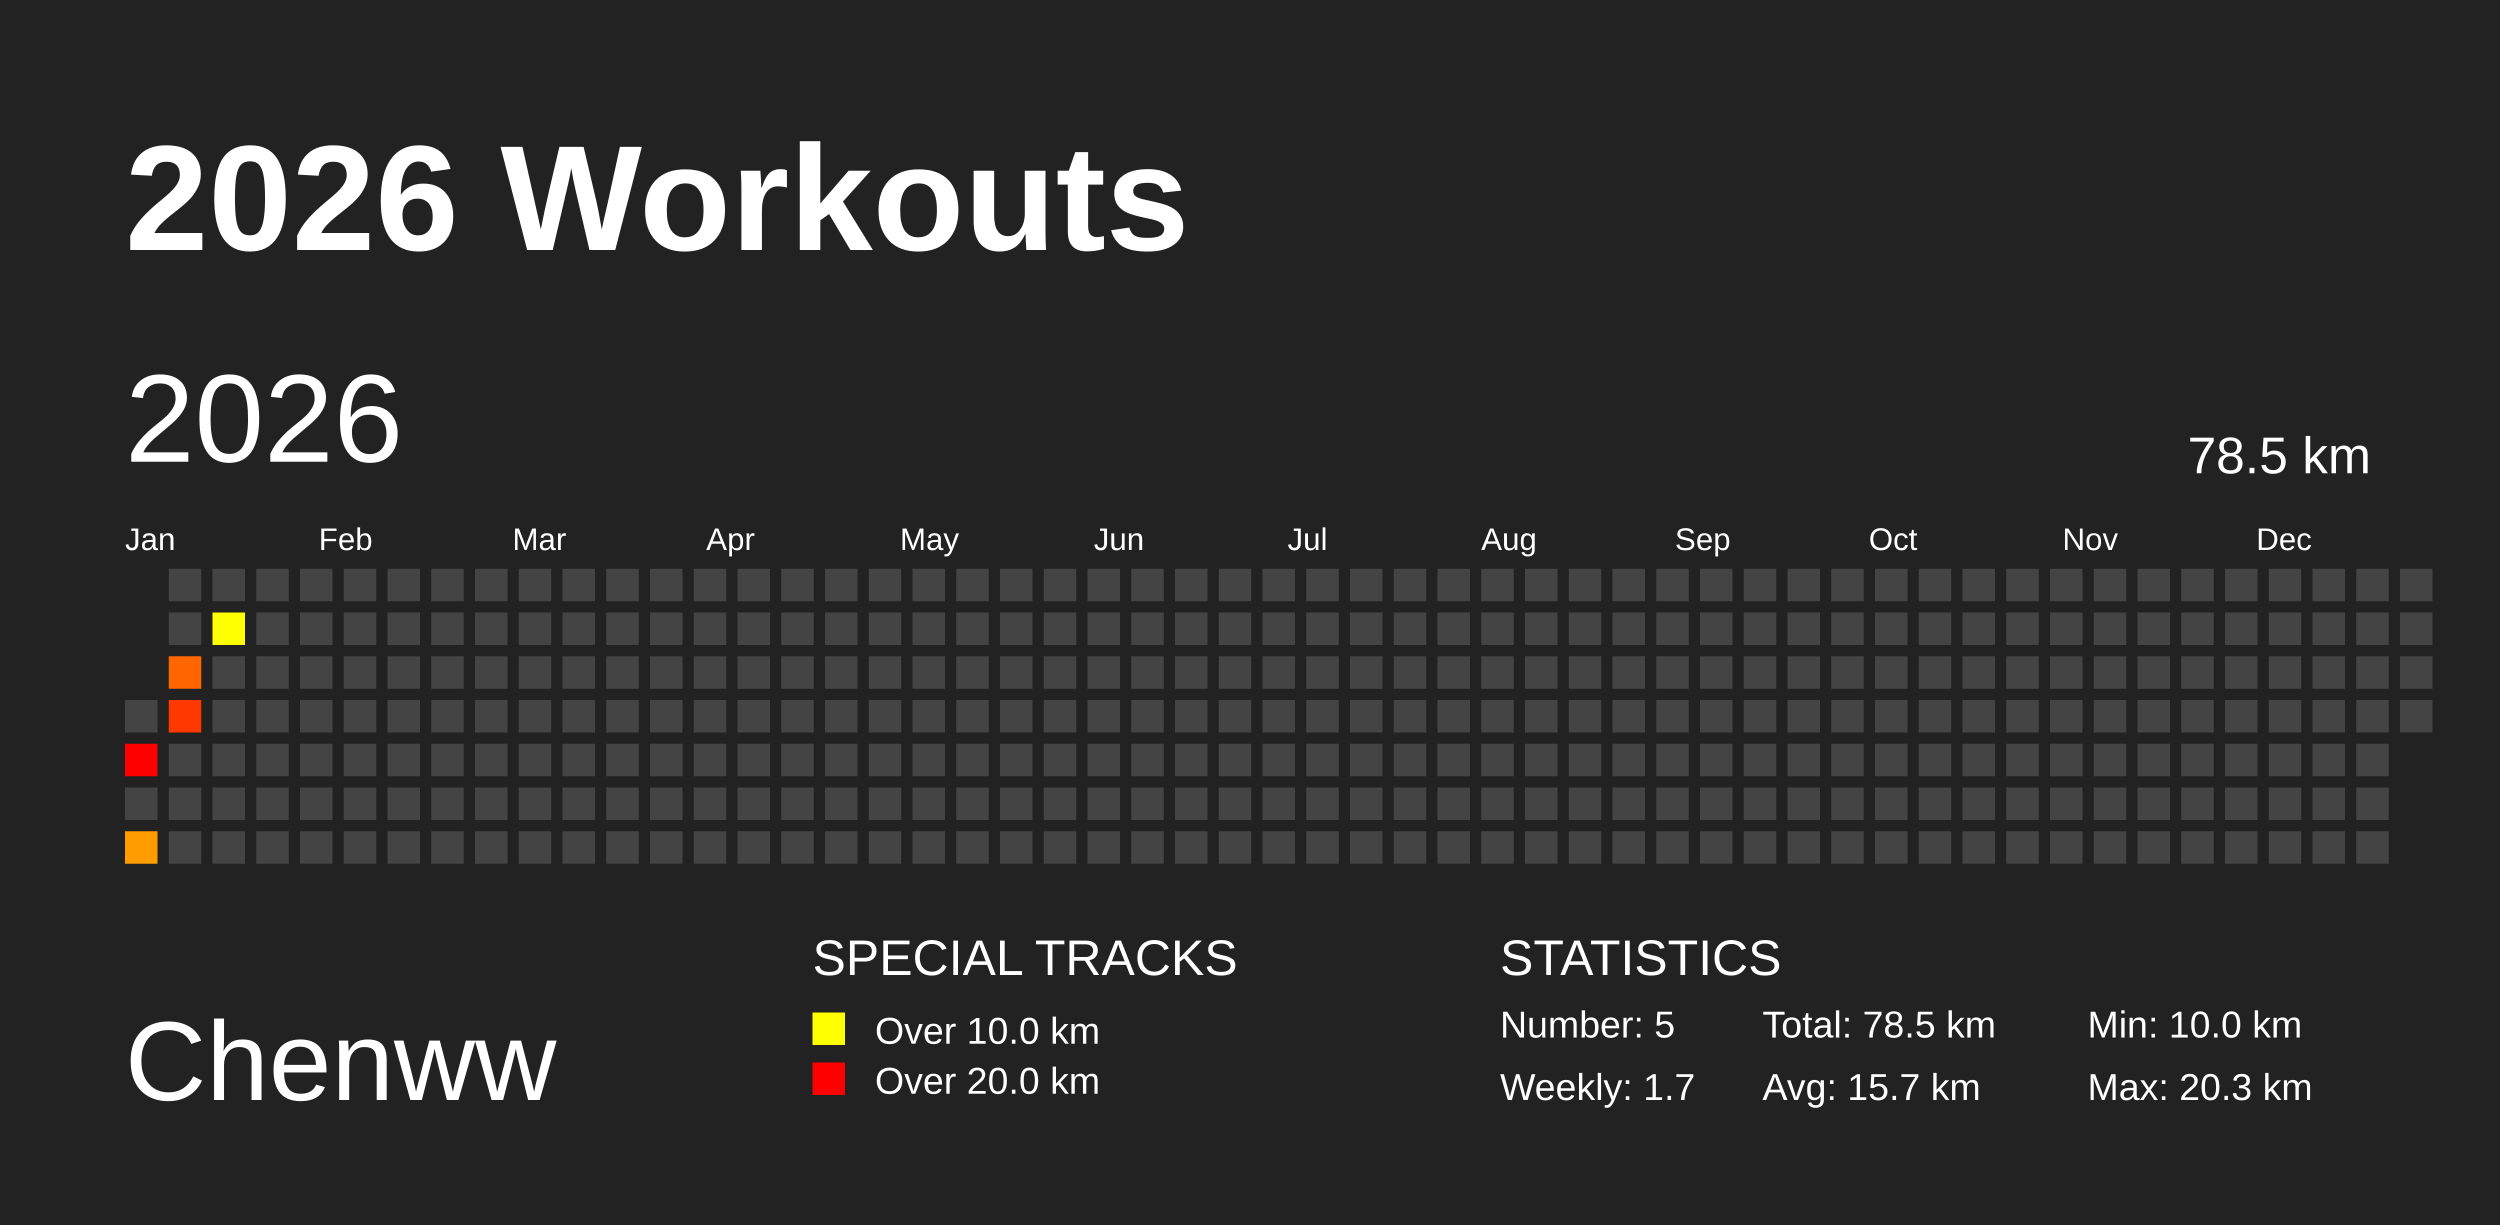
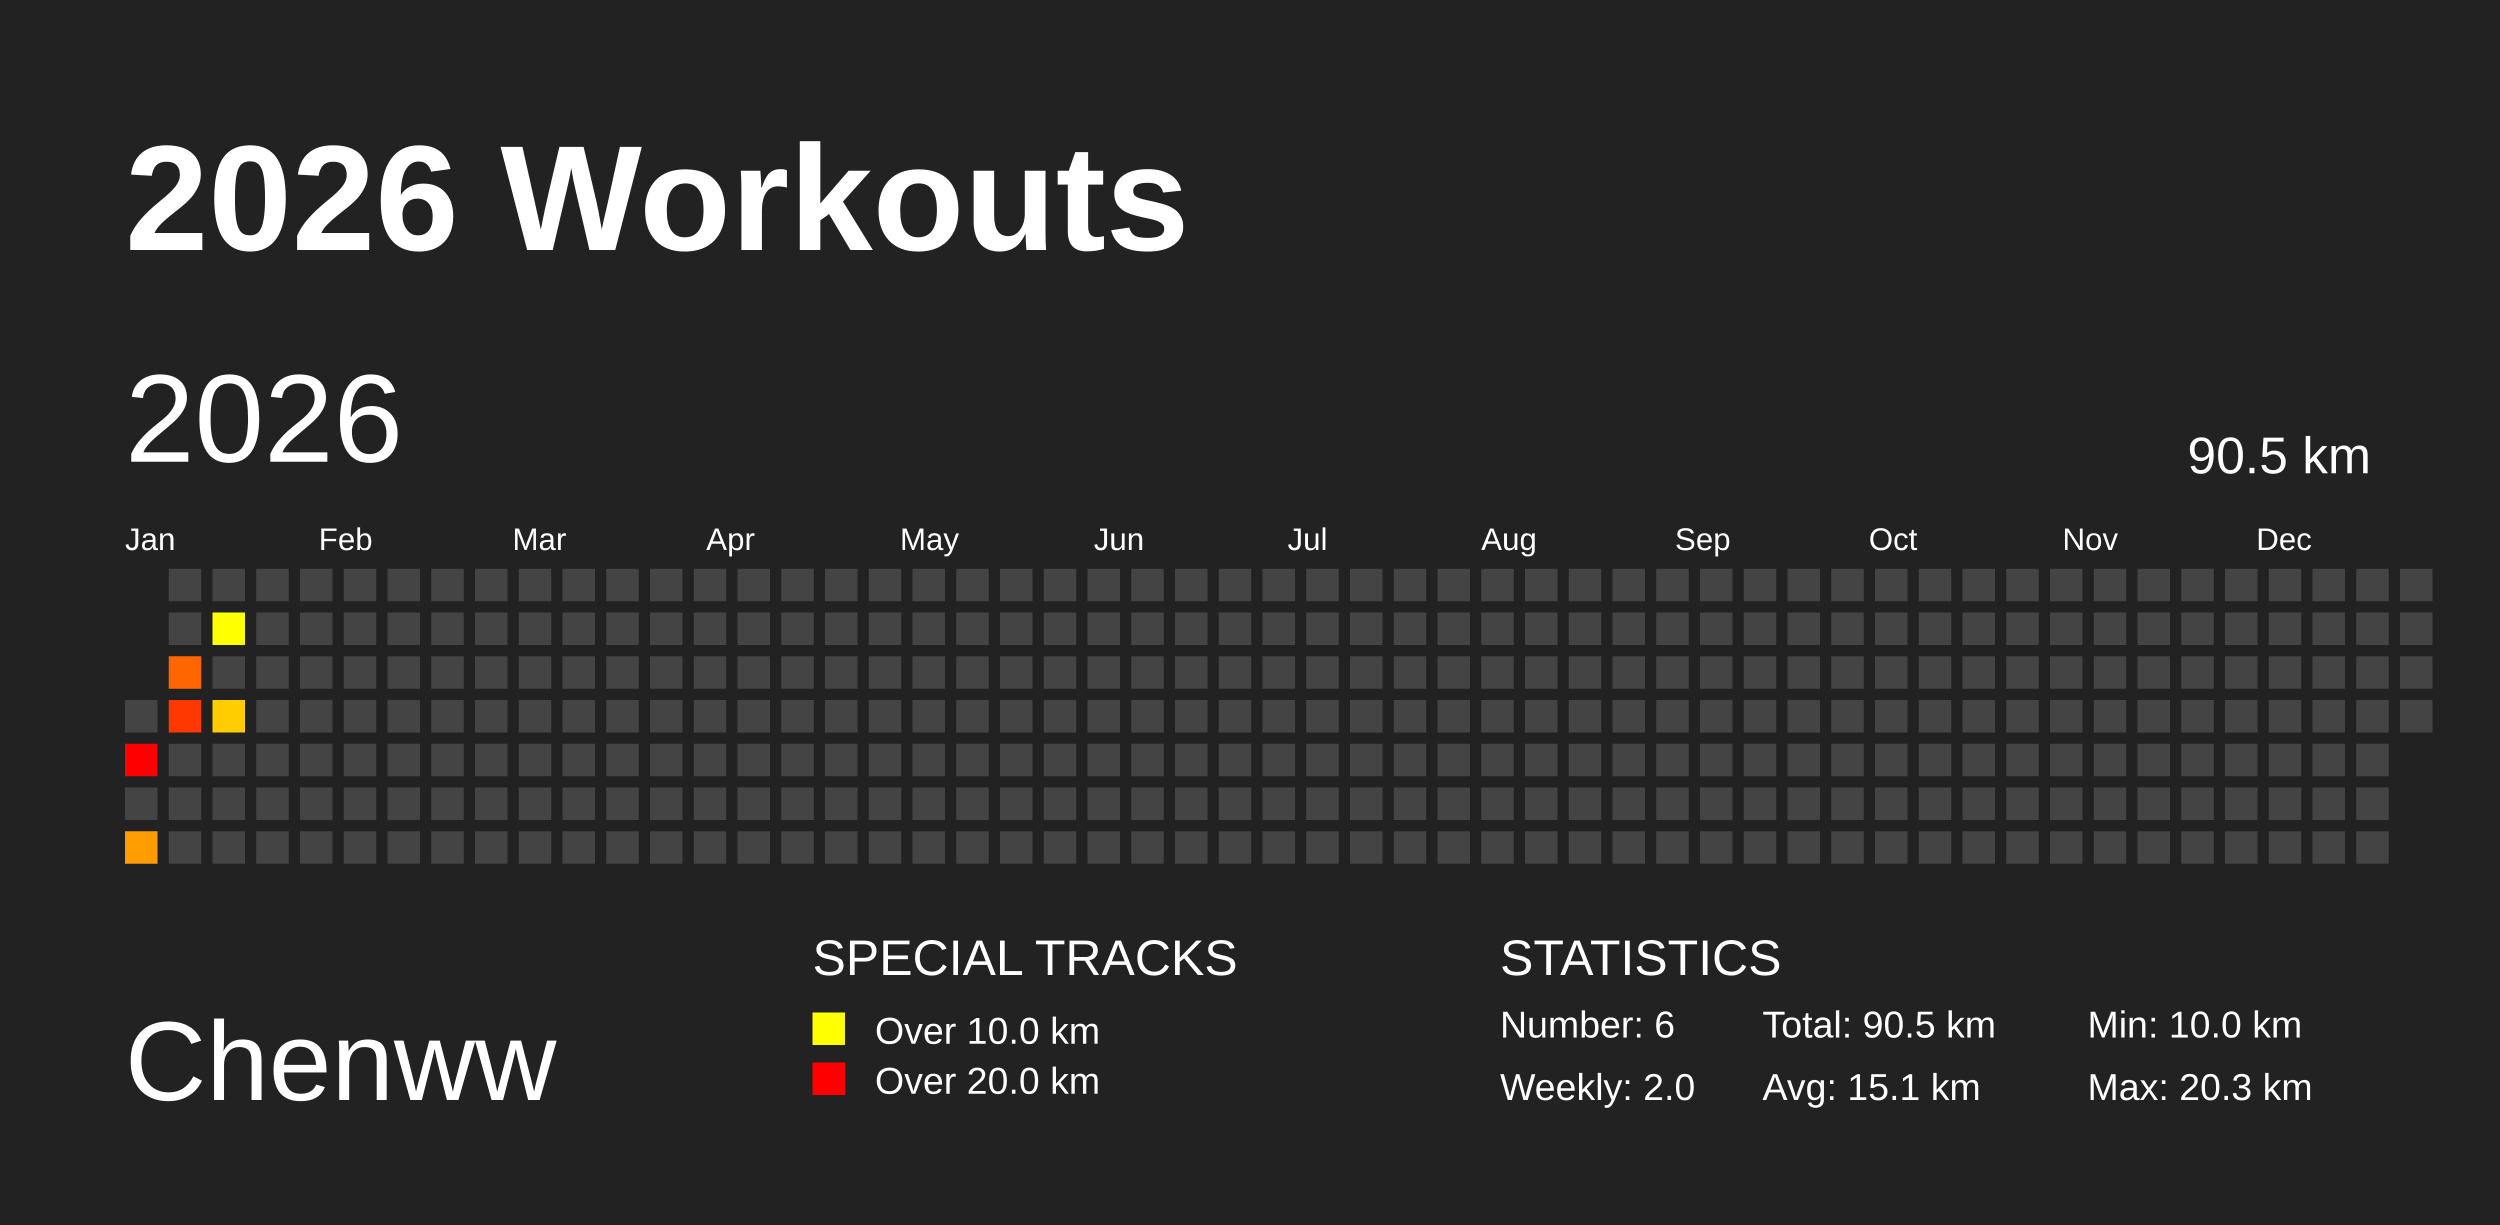
<svg xmlns="http://www.w3.org/2000/svg" baseProfile="full" height="98mm" version="1.1" viewBox="0,0,200,98" width="200mm">
  <defs />
  <rect fill="#222222" height="98" width="200" x="0" y="0" />
  <text fill="#FFFFFF" style="font-size:12px; font-family:Arial; font-weight:bold;" x="10" y="20">2026 Workouts</text>
  <text fill="#FFFFFF" style="font-size:9px; font-family:Arial" x="10" y="88">Chenww</text>
  <text fill="#FFFFFF" style="font-size:4px; font-family:Arial" x="65" y="78">SPECIAL TRACKS</text>
  <rect fill="yellow" height="2.6" width="2.6" x="65" y="81" />
  <text fill="#FFFFFF" style="font-size:3px; font-family:Arial" x="70" y="83.5">Over 10.0 km</text>
  <rect fill="red" height="2.6" width="2.6" x="65" y="85" />
  <text fill="#FFFFFF" style="font-size:3px; font-family:Arial" x="70" y="87.5">Over 20.0 km</text>
  <text fill="#FFFFFF" style="font-size:4px; font-family:Arial" x="120" y="78">STATISTICS</text>
-   <text fill="#FFFFFF" style="font-size:3px; font-family:Arial" x="120" y="83">Number: 5</text>
-   <text fill="#FFFFFF" style="font-size:3px; font-family:Arial" x="120" y="88">Weekly: 1.7</text>
-   <text fill="#FFFFFF" style="font-size:3px; font-family:Arial" x="141" y="83">Total: 78.5 km</text>
-   <text fill="#FFFFFF" style="font-size:3px; font-family:Arial" x="141" y="88">Avg: 15.7 km</text>
+   <text fill="#FFFFFF" style="font-size:3px; font-family:Arial" x="120" y="83">Number: 6</text>
+   <text fill="#FFFFFF" style="font-size:3px; font-family:Arial" x="120" y="88">Weekly: 2.0</text>
+   <text fill="#FFFFFF" style="font-size:3px; font-family:Arial" x="141" y="83">Total: 90.5 km</text>
+   <text fill="#FFFFFF" style="font-size:3px; font-family:Arial" x="141" y="88">Avg: 15.1 km</text>
  <text fill="#FFFFFF" style="font-size:3px; font-family:Arial" x="167" y="83">Min: 10.0 km</text>
  <text fill="#FFFFFF" style="font-size:3px; font-family:Arial" x="167" y="88">Max: 20.3 km</text>
  <text dominant-baseline="hanging" fill="#FFFFFF" style="font-size:10.0px; font-family:Arial;" x="10" y="30">2026</text>
-   <text dominant-baseline="hanging" fill="#FFFFFF" style="font-size:4.125px; font-family:Arial;" x="175" y="35">78.5 km</text>
+   <text dominant-baseline="hanging" fill="#FFFFFF" style="font-size:4.125px; font-family:Arial;" x="175" y="35">90.5 km</text>
  <text fill="#FFFFFF" style="font-size:2.5px; font-family:Arial" x="10.0" y="44">Jan</text>
  <text fill="#FFFFFF" style="font-size:2.5px; font-family:Arial" x="25.5" y="44">Feb</text>
  <text fill="#FFFFFF" style="font-size:2.5px; font-family:Arial" x="41.0" y="44">Mar</text>
  <text fill="#FFFFFF" style="font-size:2.5px; font-family:Arial" x="56.5" y="44">Apr</text>
  <text fill="#FFFFFF" style="font-size:2.5px; font-family:Arial" x="72.0" y="44">May</text>
  <text fill="#FFFFFF" style="font-size:2.5px; font-family:Arial" x="87.5" y="44">Jun</text>
  <text fill="#FFFFFF" style="font-size:2.5px; font-family:Arial" x="103.0" y="44">Jul</text>
  <text fill="#FFFFFF" style="font-size:2.5px; font-family:Arial" x="118.5" y="44">Aug</text>
  <text fill="#FFFFFF" style="font-size:2.5px; font-family:Arial" x="134.0" y="44">Sep</text>
  <text fill="#FFFFFF" style="font-size:2.5px; font-family:Arial" x="149.5" y="44">Oct</text>
  <text fill="#FFFFFF" style="font-size:2.5px; font-family:Arial" x="165.0" y="44">Nov</text>
  <text fill="#FFFFFF" style="font-size:2.5px; font-family:Arial" x="180.5" y="44">Dec</text>
  <rect fill="#444444" height="2.6" width="2.6" x="10.0" y="56.0" />
  <rect fill="red" height="2.6" width="2.6" x="10.0" y="59.5" />
  <rect fill="#444444" height="2.6" width="2.6" x="10.0" y="63.0" />
  <rect fill="#ff9c00" height="2.6" width="2.6" x="10.0" y="66.5" />
  <rect fill="#444444" height="2.6" width="2.6" x="13.5" y="45.5" />
  <rect fill="#444444" height="2.6" width="2.6" x="13.5" y="49.0" />
  <rect fill="#ff6600" height="2.6" width="2.6" x="13.5" y="52.5" />
  <rect fill="#ff3800" height="2.6" width="2.6" x="13.5" y="56.0" />
  <rect fill="#444444" height="2.6" width="2.6" x="13.5" y="59.5" />
  <rect fill="#444444" height="2.6" width="2.6" x="13.5" y="63.0" />
  <rect fill="#444444" height="2.6" width="2.6" x="13.5" y="66.5" />
  <rect fill="#444444" height="2.6" width="2.6" x="17.0" y="45.5" />
  <rect fill="#ffff00" height="2.6" width="2.6" x="17.0" y="49.0" />
  <rect fill="#444444" height="2.6" width="2.6" x="17.0" y="52.5" />
-   <rect fill="#444444" height="2.6" width="2.6" x="17.0" y="56.0" />
+   <rect fill="#ffcd00" height="2.6" width="2.6" x="17.0" y="56.0" />
  <rect fill="#444444" height="2.6" width="2.6" x="17.0" y="59.5" />
  <rect fill="#444444" height="2.6" width="2.6" x="17.0" y="63.0" />
  <rect fill="#444444" height="2.6" width="2.6" x="17.0" y="66.5" />
  <rect fill="#444444" height="2.6" width="2.6" x="20.5" y="45.5" />
  <rect fill="#444444" height="2.6" width="2.6" x="20.5" y="49.0" />
  <rect fill="#444444" height="2.6" width="2.6" x="20.5" y="52.5" />
  <rect fill="#444444" height="2.6" width="2.6" x="20.5" y="56.0" />
  <rect fill="#444444" height="2.6" width="2.6" x="20.5" y="59.5" />
  <rect fill="#444444" height="2.6" width="2.6" x="20.5" y="63.0" />
  <rect fill="#444444" height="2.6" width="2.6" x="20.5" y="66.5" />
  <rect fill="#444444" height="2.6" width="2.6" x="24.0" y="45.5" />
  <rect fill="#444444" height="2.6" width="2.6" x="24.0" y="49.0" />
  <rect fill="#444444" height="2.6" width="2.6" x="24.0" y="52.5" />
  <rect fill="#444444" height="2.6" width="2.6" x="24.0" y="56.0" />
  <rect fill="#444444" height="2.6" width="2.6" x="24.0" y="59.5" />
  <rect fill="#444444" height="2.6" width="2.6" x="24.0" y="63.0" />
  <rect fill="#444444" height="2.6" width="2.6" x="24.0" y="66.5" />
  <rect fill="#444444" height="2.6" width="2.6" x="27.5" y="45.5" />
  <rect fill="#444444" height="2.6" width="2.6" x="27.5" y="49.0" />
  <rect fill="#444444" height="2.6" width="2.6" x="27.5" y="52.5" />
  <rect fill="#444444" height="2.6" width="2.6" x="27.5" y="56.0" />
  <rect fill="#444444" height="2.6" width="2.6" x="27.5" y="59.5" />
  <rect fill="#444444" height="2.6" width="2.6" x="27.5" y="63.0" />
  <rect fill="#444444" height="2.6" width="2.6" x="27.5" y="66.5" />
  <rect fill="#444444" height="2.6" width="2.6" x="31.0" y="45.5" />
  <rect fill="#444444" height="2.6" width="2.6" x="31.0" y="49.0" />
  <rect fill="#444444" height="2.6" width="2.6" x="31.0" y="52.5" />
  <rect fill="#444444" height="2.6" width="2.6" x="31.0" y="56.0" />
  <rect fill="#444444" height="2.6" width="2.6" x="31.0" y="59.5" />
  <rect fill="#444444" height="2.6" width="2.6" x="31.0" y="63.0" />
  <rect fill="#444444" height="2.6" width="2.6" x="31.0" y="66.5" />
  <rect fill="#444444" height="2.6" width="2.6" x="34.5" y="45.5" />
  <rect fill="#444444" height="2.6" width="2.6" x="34.5" y="49.0" />
  <rect fill="#444444" height="2.6" width="2.6" x="34.5" y="52.5" />
  <rect fill="#444444" height="2.6" width="2.6" x="34.5" y="56.0" />
  <rect fill="#444444" height="2.6" width="2.6" x="34.5" y="59.5" />
  <rect fill="#444444" height="2.6" width="2.6" x="34.5" y="63.0" />
  <rect fill="#444444" height="2.6" width="2.6" x="34.5" y="66.5" />
  <rect fill="#444444" height="2.6" width="2.6" x="38.0" y="45.5" />
  <rect fill="#444444" height="2.6" width="2.6" x="38.0" y="49.0" />
  <rect fill="#444444" height="2.6" width="2.6" x="38.0" y="52.5" />
  <rect fill="#444444" height="2.6" width="2.6" x="38.0" y="56.0" />
  <rect fill="#444444" height="2.6" width="2.6" x="38.0" y="59.5" />
  <rect fill="#444444" height="2.6" width="2.6" x="38.0" y="63.0" />
  <rect fill="#444444" height="2.6" width="2.6" x="38.0" y="66.5" />
  <rect fill="#444444" height="2.6" width="2.6" x="41.5" y="45.5" />
  <rect fill="#444444" height="2.6" width="2.6" x="41.5" y="49.0" />
  <rect fill="#444444" height="2.6" width="2.6" x="41.5" y="52.5" />
  <rect fill="#444444" height="2.6" width="2.6" x="41.5" y="56.0" />
  <rect fill="#444444" height="2.6" width="2.6" x="41.5" y="59.5" />
  <rect fill="#444444" height="2.6" width="2.6" x="41.5" y="63.0" />
  <rect fill="#444444" height="2.6" width="2.6" x="41.5" y="66.5" />
  <rect fill="#444444" height="2.6" width="2.6" x="45.0" y="45.5" />
  <rect fill="#444444" height="2.6" width="2.6" x="45.0" y="49.0" />
  <rect fill="#444444" height="2.6" width="2.6" x="45.0" y="52.5" />
  <rect fill="#444444" height="2.6" width="2.6" x="45.0" y="56.0" />
  <rect fill="#444444" height="2.6" width="2.6" x="45.0" y="59.5" />
  <rect fill="#444444" height="2.6" width="2.6" x="45.0" y="63.0" />
  <rect fill="#444444" height="2.6" width="2.6" x="45.0" y="66.5" />
  <rect fill="#444444" height="2.6" width="2.6" x="48.5" y="45.5" />
  <rect fill="#444444" height="2.6" width="2.6" x="48.5" y="49.0" />
  <rect fill="#444444" height="2.6" width="2.6" x="48.5" y="52.5" />
  <rect fill="#444444" height="2.6" width="2.6" x="48.5" y="56.0" />
  <rect fill="#444444" height="2.6" width="2.6" x="48.5" y="59.5" />
  <rect fill="#444444" height="2.6" width="2.6" x="48.5" y="63.0" />
  <rect fill="#444444" height="2.6" width="2.6" x="48.5" y="66.5" />
  <rect fill="#444444" height="2.6" width="2.6" x="52.0" y="45.5" />
  <rect fill="#444444" height="2.6" width="2.6" x="52.0" y="49.0" />
  <rect fill="#444444" height="2.6" width="2.6" x="52.0" y="52.5" />
  <rect fill="#444444" height="2.6" width="2.6" x="52.0" y="56.0" />
  <rect fill="#444444" height="2.6" width="2.6" x="52.0" y="59.5" />
  <rect fill="#444444" height="2.6" width="2.6" x="52.0" y="63.0" />
  <rect fill="#444444" height="2.6" width="2.6" x="52.0" y="66.5" />
  <rect fill="#444444" height="2.6" width="2.6" x="55.5" y="45.5" />
  <rect fill="#444444" height="2.6" width="2.6" x="55.5" y="49.0" />
  <rect fill="#444444" height="2.6" width="2.6" x="55.5" y="52.5" />
  <rect fill="#444444" height="2.6" width="2.6" x="55.5" y="56.0" />
  <rect fill="#444444" height="2.6" width="2.6" x="55.5" y="59.5" />
  <rect fill="#444444" height="2.6" width="2.6" x="55.5" y="63.0" />
  <rect fill="#444444" height="2.6" width="2.6" x="55.5" y="66.5" />
  <rect fill="#444444" height="2.6" width="2.6" x="59.0" y="45.5" />
  <rect fill="#444444" height="2.6" width="2.6" x="59.0" y="49.0" />
  <rect fill="#444444" height="2.6" width="2.6" x="59.0" y="52.5" />
  <rect fill="#444444" height="2.6" width="2.6" x="59.0" y="56.0" />
  <rect fill="#444444" height="2.6" width="2.6" x="59.0" y="59.5" />
  <rect fill="#444444" height="2.6" width="2.6" x="59.0" y="63.0" />
  <rect fill="#444444" height="2.6" width="2.6" x="59.0" y="66.5" />
  <rect fill="#444444" height="2.6" width="2.6" x="62.5" y="45.5" />
  <rect fill="#444444" height="2.6" width="2.6" x="62.5" y="49.0" />
  <rect fill="#444444" height="2.6" width="2.6" x="62.5" y="52.5" />
  <rect fill="#444444" height="2.6" width="2.6" x="62.5" y="56.0" />
  <rect fill="#444444" height="2.6" width="2.6" x="62.5" y="59.5" />
  <rect fill="#444444" height="2.6" width="2.6" x="62.5" y="63.0" />
  <rect fill="#444444" height="2.6" width="2.6" x="62.5" y="66.5" />
  <rect fill="#444444" height="2.6" width="2.6" x="66.0" y="45.5" />
  <rect fill="#444444" height="2.6" width="2.6" x="66.0" y="49.0" />
  <rect fill="#444444" height="2.6" width="2.6" x="66.0" y="52.5" />
  <rect fill="#444444" height="2.6" width="2.6" x="66.0" y="56.0" />
  <rect fill="#444444" height="2.6" width="2.6" x="66.0" y="59.5" />
  <rect fill="#444444" height="2.6" width="2.6" x="66.0" y="63.0" />
  <rect fill="#444444" height="2.6" width="2.6" x="66.0" y="66.5" />
  <rect fill="#444444" height="2.6" width="2.6" x="69.5" y="45.5" />
  <rect fill="#444444" height="2.6" width="2.6" x="69.5" y="49.0" />
  <rect fill="#444444" height="2.6" width="2.6" x="69.5" y="52.5" />
  <rect fill="#444444" height="2.6" width="2.6" x="69.5" y="56.0" />
  <rect fill="#444444" height="2.6" width="2.6" x="69.5" y="59.5" />
  <rect fill="#444444" height="2.6" width="2.6" x="69.5" y="63.0" />
  <rect fill="#444444" height="2.6" width="2.6" x="69.5" y="66.5" />
  <rect fill="#444444" height="2.6" width="2.6" x="73.0" y="45.5" />
  <rect fill="#444444" height="2.6" width="2.6" x="73.0" y="49.0" />
  <rect fill="#444444" height="2.6" width="2.6" x="73.0" y="52.5" />
  <rect fill="#444444" height="2.6" width="2.6" x="73.0" y="56.0" />
  <rect fill="#444444" height="2.6" width="2.6" x="73.0" y="59.5" />
  <rect fill="#444444" height="2.6" width="2.6" x="73.0" y="63.0" />
  <rect fill="#444444" height="2.6" width="2.6" x="73.0" y="66.5" />
  <rect fill="#444444" height="2.6" width="2.6" x="76.5" y="45.5" />
  <rect fill="#444444" height="2.6" width="2.6" x="76.5" y="49.0" />
  <rect fill="#444444" height="2.6" width="2.6" x="76.5" y="52.5" />
  <rect fill="#444444" height="2.6" width="2.6" x="76.5" y="56.0" />
  <rect fill="#444444" height="2.6" width="2.6" x="76.5" y="59.5" />
  <rect fill="#444444" height="2.6" width="2.6" x="76.5" y="63.0" />
  <rect fill="#444444" height="2.6" width="2.6" x="76.5" y="66.5" />
  <rect fill="#444444" height="2.6" width="2.6" x="80.0" y="45.5" />
  <rect fill="#444444" height="2.6" width="2.6" x="80.0" y="49.0" />
  <rect fill="#444444" height="2.6" width="2.6" x="80.0" y="52.5" />
  <rect fill="#444444" height="2.6" width="2.6" x="80.0" y="56.0" />
  <rect fill="#444444" height="2.6" width="2.6" x="80.0" y="59.5" />
  <rect fill="#444444" height="2.6" width="2.6" x="80.0" y="63.0" />
  <rect fill="#444444" height="2.6" width="2.6" x="80.0" y="66.5" />
  <rect fill="#444444" height="2.6" width="2.6" x="83.5" y="45.5" />
  <rect fill="#444444" height="2.6" width="2.6" x="83.5" y="49.0" />
  <rect fill="#444444" height="2.6" width="2.6" x="83.5" y="52.5" />
  <rect fill="#444444" height="2.6" width="2.6" x="83.5" y="56.0" />
  <rect fill="#444444" height="2.6" width="2.6" x="83.5" y="59.5" />
  <rect fill="#444444" height="2.6" width="2.6" x="83.5" y="63.0" />
  <rect fill="#444444" height="2.6" width="2.6" x="83.5" y="66.5" />
  <rect fill="#444444" height="2.6" width="2.6" x="87.0" y="45.5" />
  <rect fill="#444444" height="2.6" width="2.6" x="87.0" y="49.0" />
  <rect fill="#444444" height="2.6" width="2.6" x="87.0" y="52.5" />
  <rect fill="#444444" height="2.6" width="2.6" x="87.0" y="56.0" />
  <rect fill="#444444" height="2.6" width="2.6" x="87.0" y="59.5" />
  <rect fill="#444444" height="2.6" width="2.6" x="87.0" y="63.0" />
  <rect fill="#444444" height="2.6" width="2.6" x="87.0" y="66.5" />
  <rect fill="#444444" height="2.6" width="2.6" x="90.5" y="45.5" />
  <rect fill="#444444" height="2.6" width="2.6" x="90.5" y="49.0" />
  <rect fill="#444444" height="2.6" width="2.6" x="90.5" y="52.5" />
  <rect fill="#444444" height="2.6" width="2.6" x="90.5" y="56.0" />
  <rect fill="#444444" height="2.6" width="2.6" x="90.5" y="59.5" />
  <rect fill="#444444" height="2.6" width="2.6" x="90.5" y="63.0" />
  <rect fill="#444444" height="2.6" width="2.6" x="90.5" y="66.5" />
  <rect fill="#444444" height="2.6" width="2.6" x="94.0" y="45.5" />
  <rect fill="#444444" height="2.6" width="2.6" x="94.0" y="49.0" />
  <rect fill="#444444" height="2.6" width="2.6" x="94.0" y="52.5" />
  <rect fill="#444444" height="2.6" width="2.6" x="94.0" y="56.0" />
  <rect fill="#444444" height="2.6" width="2.6" x="94.0" y="59.5" />
  <rect fill="#444444" height="2.6" width="2.6" x="94.0" y="63.0" />
  <rect fill="#444444" height="2.6" width="2.6" x="94.0" y="66.5" />
  <rect fill="#444444" height="2.6" width="2.6" x="97.5" y="45.5" />
  <rect fill="#444444" height="2.6" width="2.6" x="97.5" y="49.0" />
  <rect fill="#444444" height="2.6" width="2.6" x="97.5" y="52.5" />
  <rect fill="#444444" height="2.6" width="2.6" x="97.5" y="56.0" />
  <rect fill="#444444" height="2.6" width="2.6" x="97.5" y="59.5" />
  <rect fill="#444444" height="2.6" width="2.6" x="97.5" y="63.0" />
  <rect fill="#444444" height="2.6" width="2.6" x="97.5" y="66.5" />
  <rect fill="#444444" height="2.6" width="2.6" x="101.0" y="45.5" />
  <rect fill="#444444" height="2.6" width="2.6" x="101.0" y="49.0" />
  <rect fill="#444444" height="2.6" width="2.6" x="101.0" y="52.5" />
  <rect fill="#444444" height="2.6" width="2.6" x="101.0" y="56.0" />
  <rect fill="#444444" height="2.6" width="2.6" x="101.0" y="59.5" />
  <rect fill="#444444" height="2.6" width="2.6" x="101.0" y="63.0" />
  <rect fill="#444444" height="2.6" width="2.6" x="101.0" y="66.5" />
  <rect fill="#444444" height="2.6" width="2.6" x="104.5" y="45.5" />
  <rect fill="#444444" height="2.6" width="2.6" x="104.5" y="49.0" />
  <rect fill="#444444" height="2.6" width="2.6" x="104.5" y="52.5" />
  <rect fill="#444444" height="2.6" width="2.6" x="104.5" y="56.0" />
  <rect fill="#444444" height="2.6" width="2.6" x="104.5" y="59.5" />
  <rect fill="#444444" height="2.6" width="2.6" x="104.5" y="63.0" />
  <rect fill="#444444" height="2.6" width="2.6" x="104.5" y="66.5" />
  <rect fill="#444444" height="2.6" width="2.6" x="108.0" y="45.5" />
  <rect fill="#444444" height="2.6" width="2.6" x="108.0" y="49.0" />
  <rect fill="#444444" height="2.6" width="2.6" x="108.0" y="52.5" />
  <rect fill="#444444" height="2.6" width="2.6" x="108.0" y="56.0" />
  <rect fill="#444444" height="2.6" width="2.6" x="108.0" y="59.5" />
  <rect fill="#444444" height="2.6" width="2.6" x="108.0" y="63.0" />
  <rect fill="#444444" height="2.6" width="2.6" x="108.0" y="66.5" />
  <rect fill="#444444" height="2.6" width="2.6" x="111.5" y="45.5" />
  <rect fill="#444444" height="2.6" width="2.6" x="111.5" y="49.0" />
  <rect fill="#444444" height="2.6" width="2.6" x="111.5" y="52.5" />
  <rect fill="#444444" height="2.6" width="2.6" x="111.5" y="56.0" />
  <rect fill="#444444" height="2.6" width="2.6" x="111.5" y="59.5" />
  <rect fill="#444444" height="2.6" width="2.6" x="111.5" y="63.0" />
  <rect fill="#444444" height="2.6" width="2.6" x="111.5" y="66.5" />
  <rect fill="#444444" height="2.6" width="2.6" x="115.0" y="45.5" />
  <rect fill="#444444" height="2.6" width="2.6" x="115.0" y="49.0" />
  <rect fill="#444444" height="2.6" width="2.6" x="115.0" y="52.5" />
  <rect fill="#444444" height="2.6" width="2.6" x="115.0" y="56.0" />
  <rect fill="#444444" height="2.6" width="2.6" x="115.0" y="59.5" />
  <rect fill="#444444" height="2.6" width="2.6" x="115.0" y="63.0" />
  <rect fill="#444444" height="2.6" width="2.6" x="115.0" y="66.5" />
  <rect fill="#444444" height="2.6" width="2.6" x="118.5" y="45.5" />
  <rect fill="#444444" height="2.6" width="2.6" x="118.5" y="49.0" />
  <rect fill="#444444" height="2.6" width="2.6" x="118.5" y="52.5" />
  <rect fill="#444444" height="2.6" width="2.6" x="118.5" y="56.0" />
  <rect fill="#444444" height="2.6" width="2.6" x="118.5" y="59.5" />
  <rect fill="#444444" height="2.6" width="2.6" x="118.5" y="63.0" />
  <rect fill="#444444" height="2.6" width="2.6" x="118.5" y="66.5" />
  <rect fill="#444444" height="2.6" width="2.6" x="122.0" y="45.5" />
  <rect fill="#444444" height="2.6" width="2.6" x="122.0" y="49.0" />
  <rect fill="#444444" height="2.6" width="2.6" x="122.0" y="52.5" />
  <rect fill="#444444" height="2.6" width="2.6" x="122.0" y="56.0" />
  <rect fill="#444444" height="2.6" width="2.6" x="122.0" y="59.5" />
  <rect fill="#444444" height="2.6" width="2.6" x="122.0" y="63.0" />
  <rect fill="#444444" height="2.6" width="2.6" x="122.0" y="66.5" />
  <rect fill="#444444" height="2.6" width="2.6" x="125.5" y="45.5" />
  <rect fill="#444444" height="2.6" width="2.6" x="125.5" y="49.0" />
  <rect fill="#444444" height="2.6" width="2.6" x="125.5" y="52.5" />
  <rect fill="#444444" height="2.6" width="2.6" x="125.5" y="56.0" />
  <rect fill="#444444" height="2.6" width="2.6" x="125.5" y="59.5" />
  <rect fill="#444444" height="2.6" width="2.6" x="125.5" y="63.0" />
  <rect fill="#444444" height="2.6" width="2.6" x="125.5" y="66.5" />
  <rect fill="#444444" height="2.6" width="2.6" x="129.0" y="45.5" />
  <rect fill="#444444" height="2.6" width="2.6" x="129.0" y="49.0" />
  <rect fill="#444444" height="2.6" width="2.6" x="129.0" y="52.5" />
  <rect fill="#444444" height="2.6" width="2.6" x="129.0" y="56.0" />
  <rect fill="#444444" height="2.6" width="2.6" x="129.0" y="59.5" />
  <rect fill="#444444" height="2.6" width="2.6" x="129.0" y="63.0" />
  <rect fill="#444444" height="2.6" width="2.6" x="129.0" y="66.5" />
  <rect fill="#444444" height="2.6" width="2.6" x="132.5" y="45.5" />
  <rect fill="#444444" height="2.6" width="2.6" x="132.5" y="49.0" />
  <rect fill="#444444" height="2.6" width="2.6" x="132.5" y="52.5" />
  <rect fill="#444444" height="2.6" width="2.6" x="132.5" y="56.0" />
  <rect fill="#444444" height="2.6" width="2.6" x="132.5" y="59.5" />
  <rect fill="#444444" height="2.6" width="2.6" x="132.5" y="63.0" />
  <rect fill="#444444" height="2.6" width="2.6" x="132.5" y="66.5" />
  <rect fill="#444444" height="2.6" width="2.6" x="136.0" y="45.5" />
  <rect fill="#444444" height="2.6" width="2.6" x="136.0" y="49.0" />
  <rect fill="#444444" height="2.6" width="2.6" x="136.0" y="52.5" />
  <rect fill="#444444" height="2.6" width="2.6" x="136.0" y="56.0" />
  <rect fill="#444444" height="2.6" width="2.6" x="136.0" y="59.5" />
  <rect fill="#444444" height="2.6" width="2.6" x="136.0" y="63.0" />
  <rect fill="#444444" height="2.6" width="2.6" x="136.0" y="66.5" />
  <rect fill="#444444" height="2.6" width="2.6" x="139.5" y="45.5" />
  <rect fill="#444444" height="2.6" width="2.6" x="139.5" y="49.0" />
  <rect fill="#444444" height="2.6" width="2.6" x="139.5" y="52.5" />
  <rect fill="#444444" height="2.6" width="2.6" x="139.5" y="56.0" />
  <rect fill="#444444" height="2.6" width="2.6" x="139.5" y="59.5" />
  <rect fill="#444444" height="2.6" width="2.6" x="139.5" y="63.0" />
  <rect fill="#444444" height="2.6" width="2.6" x="139.5" y="66.5" />
  <rect fill="#444444" height="2.6" width="2.6" x="143.0" y="45.5" />
  <rect fill="#444444" height="2.6" width="2.6" x="143.0" y="49.0" />
  <rect fill="#444444" height="2.6" width="2.6" x="143.0" y="52.5" />
  <rect fill="#444444" height="2.6" width="2.6" x="143.0" y="56.0" />
  <rect fill="#444444" height="2.6" width="2.6" x="143.0" y="59.5" />
  <rect fill="#444444" height="2.6" width="2.6" x="143.0" y="63.0" />
  <rect fill="#444444" height="2.6" width="2.6" x="143.0" y="66.5" />
  <rect fill="#444444" height="2.6" width="2.6" x="146.5" y="45.5" />
  <rect fill="#444444" height="2.6" width="2.6" x="146.5" y="49.0" />
  <rect fill="#444444" height="2.6" width="2.6" x="146.5" y="52.5" />
  <rect fill="#444444" height="2.6" width="2.6" x="146.5" y="56.0" />
  <rect fill="#444444" height="2.6" width="2.6" x="146.5" y="59.5" />
  <rect fill="#444444" height="2.6" width="2.6" x="146.5" y="63.0" />
  <rect fill="#444444" height="2.6" width="2.6" x="146.5" y="66.5" />
  <rect fill="#444444" height="2.6" width="2.6" x="150.0" y="45.5" />
  <rect fill="#444444" height="2.6" width="2.6" x="150.0" y="49.0" />
  <rect fill="#444444" height="2.6" width="2.6" x="150.0" y="52.5" />
  <rect fill="#444444" height="2.6" width="2.6" x="150.0" y="56.0" />
  <rect fill="#444444" height="2.6" width="2.6" x="150.0" y="59.5" />
  <rect fill="#444444" height="2.6" width="2.6" x="150.0" y="63.0" />
  <rect fill="#444444" height="2.6" width="2.6" x="150.0" y="66.5" />
  <rect fill="#444444" height="2.6" width="2.6" x="153.5" y="45.5" />
  <rect fill="#444444" height="2.6" width="2.6" x="153.5" y="49.0" />
  <rect fill="#444444" height="2.6" width="2.6" x="153.5" y="52.5" />
  <rect fill="#444444" height="2.6" width="2.6" x="153.5" y="56.0" />
  <rect fill="#444444" height="2.6" width="2.6" x="153.5" y="59.5" />
  <rect fill="#444444" height="2.6" width="2.6" x="153.5" y="63.0" />
  <rect fill="#444444" height="2.6" width="2.6" x="153.5" y="66.5" />
  <rect fill="#444444" height="2.6" width="2.6" x="157.0" y="45.5" />
  <rect fill="#444444" height="2.6" width="2.6" x="157.0" y="49.0" />
  <rect fill="#444444" height="2.6" width="2.6" x="157.0" y="52.5" />
  <rect fill="#444444" height="2.6" width="2.6" x="157.0" y="56.0" />
  <rect fill="#444444" height="2.6" width="2.6" x="157.0" y="59.5" />
  <rect fill="#444444" height="2.6" width="2.6" x="157.0" y="63.0" />
  <rect fill="#444444" height="2.6" width="2.6" x="157.0" y="66.5" />
  <rect fill="#444444" height="2.6" width="2.6" x="160.5" y="45.5" />
  <rect fill="#444444" height="2.6" width="2.6" x="160.5" y="49.0" />
  <rect fill="#444444" height="2.6" width="2.6" x="160.5" y="52.5" />
  <rect fill="#444444" height="2.6" width="2.6" x="160.5" y="56.0" />
  <rect fill="#444444" height="2.6" width="2.6" x="160.5" y="59.5" />
  <rect fill="#444444" height="2.6" width="2.6" x="160.5" y="63.0" />
  <rect fill="#444444" height="2.6" width="2.6" x="160.5" y="66.5" />
  <rect fill="#444444" height="2.6" width="2.6" x="164.0" y="45.5" />
  <rect fill="#444444" height="2.6" width="2.6" x="164.0" y="49.0" />
  <rect fill="#444444" height="2.6" width="2.6" x="164.0" y="52.5" />
  <rect fill="#444444" height="2.6" width="2.6" x="164.0" y="56.0" />
  <rect fill="#444444" height="2.6" width="2.6" x="164.0" y="59.5" />
  <rect fill="#444444" height="2.6" width="2.6" x="164.0" y="63.0" />
  <rect fill="#444444" height="2.6" width="2.6" x="164.0" y="66.5" />
  <rect fill="#444444" height="2.6" width="2.6" x="167.5" y="45.5" />
  <rect fill="#444444" height="2.6" width="2.6" x="167.5" y="49.0" />
  <rect fill="#444444" height="2.6" width="2.6" x="167.5" y="52.5" />
  <rect fill="#444444" height="2.6" width="2.6" x="167.5" y="56.0" />
  <rect fill="#444444" height="2.6" width="2.6" x="167.5" y="59.5" />
  <rect fill="#444444" height="2.6" width="2.6" x="167.5" y="63.0" />
  <rect fill="#444444" height="2.6" width="2.6" x="167.5" y="66.5" />
  <rect fill="#444444" height="2.6" width="2.6" x="171.0" y="45.5" />
  <rect fill="#444444" height="2.6" width="2.6" x="171.0" y="49.0" />
  <rect fill="#444444" height="2.6" width="2.6" x="171.0" y="52.5" />
  <rect fill="#444444" height="2.6" width="2.6" x="171.0" y="56.0" />
  <rect fill="#444444" height="2.6" width="2.6" x="171.0" y="59.5" />
  <rect fill="#444444" height="2.6" width="2.6" x="171.0" y="63.0" />
  <rect fill="#444444" height="2.6" width="2.6" x="171.0" y="66.5" />
  <rect fill="#444444" height="2.6" width="2.6" x="174.5" y="45.5" />
  <rect fill="#444444" height="2.6" width="2.6" x="174.5" y="49.0" />
  <rect fill="#444444" height="2.6" width="2.6" x="174.5" y="52.5" />
  <rect fill="#444444" height="2.6" width="2.6" x="174.5" y="56.0" />
  <rect fill="#444444" height="2.6" width="2.6" x="174.5" y="59.5" />
  <rect fill="#444444" height="2.6" width="2.6" x="174.5" y="63.0" />
  <rect fill="#444444" height="2.6" width="2.6" x="174.5" y="66.5" />
  <rect fill="#444444" height="2.6" width="2.6" x="178.0" y="45.5" />
  <rect fill="#444444" height="2.6" width="2.6" x="178.0" y="49.0" />
  <rect fill="#444444" height="2.6" width="2.6" x="178.0" y="52.5" />
  <rect fill="#444444" height="2.6" width="2.6" x="178.0" y="56.0" />
  <rect fill="#444444" height="2.6" width="2.6" x="178.0" y="59.5" />
  <rect fill="#444444" height="2.6" width="2.6" x="178.0" y="63.0" />
  <rect fill="#444444" height="2.6" width="2.6" x="178.0" y="66.5" />
  <rect fill="#444444" height="2.6" width="2.6" x="181.5" y="45.5" />
  <rect fill="#444444" height="2.6" width="2.6" x="181.5" y="49.0" />
  <rect fill="#444444" height="2.6" width="2.6" x="181.5" y="52.5" />
  <rect fill="#444444" height="2.6" width="2.6" x="181.5" y="56.0" />
  <rect fill="#444444" height="2.6" width="2.6" x="181.5" y="59.5" />
  <rect fill="#444444" height="2.6" width="2.6" x="181.5" y="63.0" />
  <rect fill="#444444" height="2.6" width="2.6" x="181.5" y="66.5" />
  <rect fill="#444444" height="2.6" width="2.6" x="185.0" y="45.5" />
  <rect fill="#444444" height="2.6" width="2.6" x="185.0" y="49.0" />
  <rect fill="#444444" height="2.6" width="2.6" x="185.0" y="52.5" />
  <rect fill="#444444" height="2.6" width="2.6" x="185.0" y="56.0" />
  <rect fill="#444444" height="2.6" width="2.6" x="185.0" y="59.5" />
  <rect fill="#444444" height="2.6" width="2.6" x="185.0" y="63.0" />
  <rect fill="#444444" height="2.6" width="2.6" x="185.0" y="66.5" />
  <rect fill="#444444" height="2.6" width="2.6" x="188.5" y="45.5" />
  <rect fill="#444444" height="2.6" width="2.6" x="188.5" y="49.0" />
  <rect fill="#444444" height="2.6" width="2.6" x="188.5" y="52.5" />
  <rect fill="#444444" height="2.6" width="2.6" x="188.5" y="56.0" />
  <rect fill="#444444" height="2.6" width="2.6" x="188.5" y="59.5" />
  <rect fill="#444444" height="2.6" width="2.6" x="188.5" y="63.0" />
  <rect fill="#444444" height="2.6" width="2.6" x="188.5" y="66.5" />
  <rect fill="#444444" height="2.6" width="2.6" x="192.0" y="45.5" />
  <rect fill="#444444" height="2.6" width="2.6" x="192.0" y="49.0" />
  <rect fill="#444444" height="2.6" width="2.6" x="192.0" y="52.5" />
  <rect fill="#444444" height="2.6" width="2.6" x="192.0" y="56.0" />
</svg>
